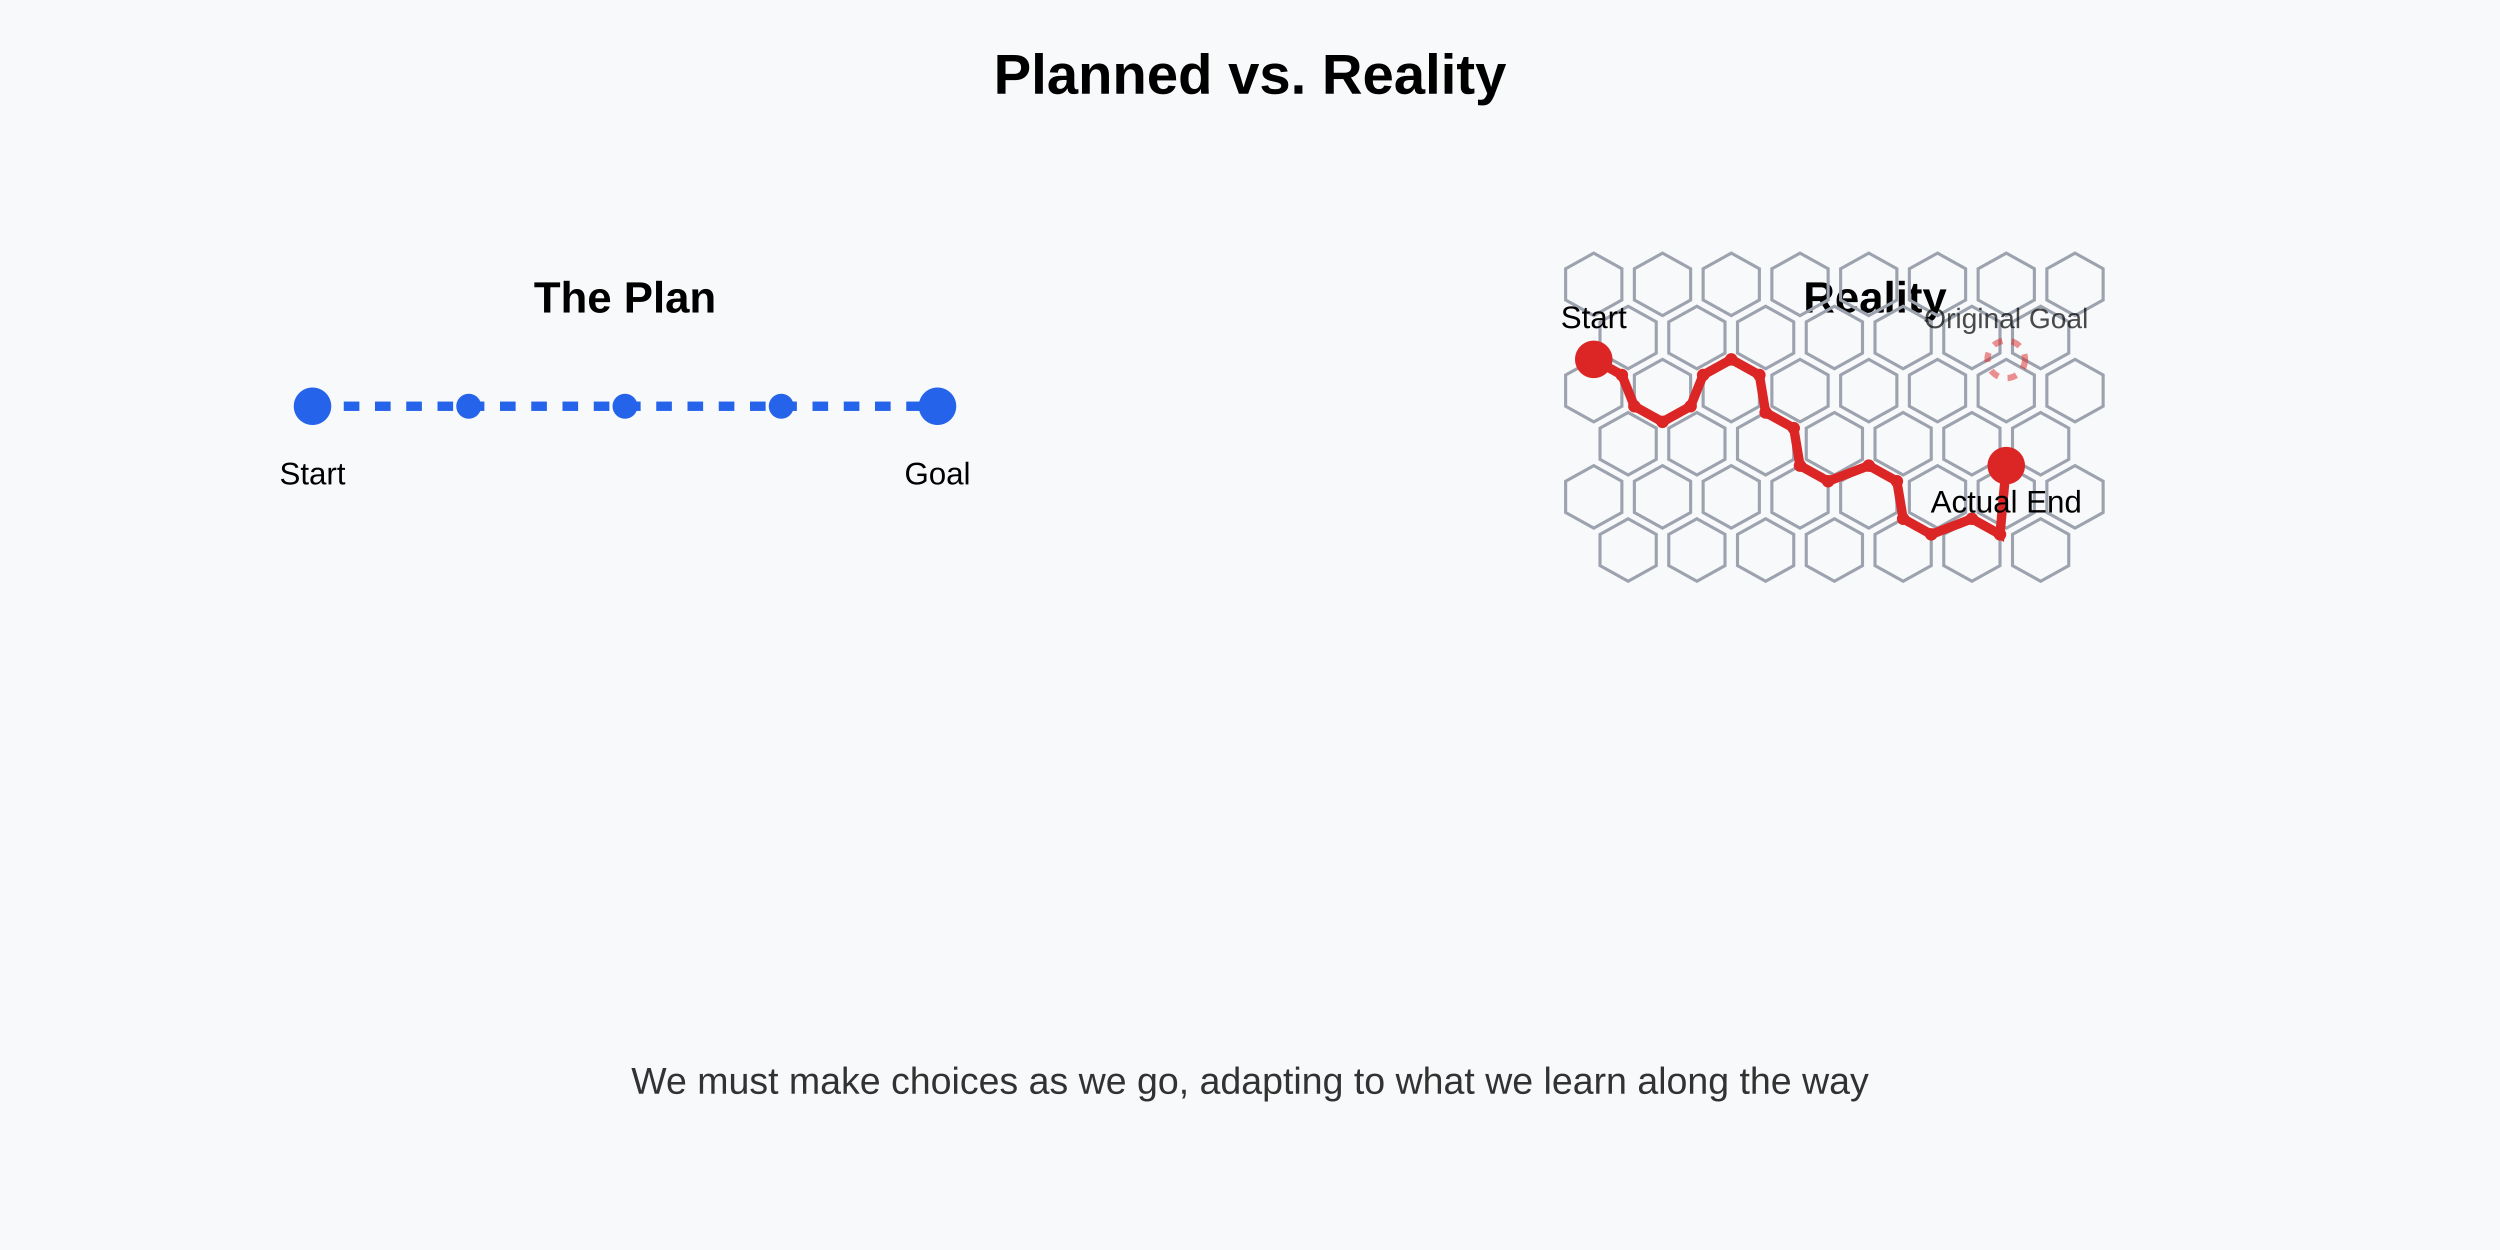
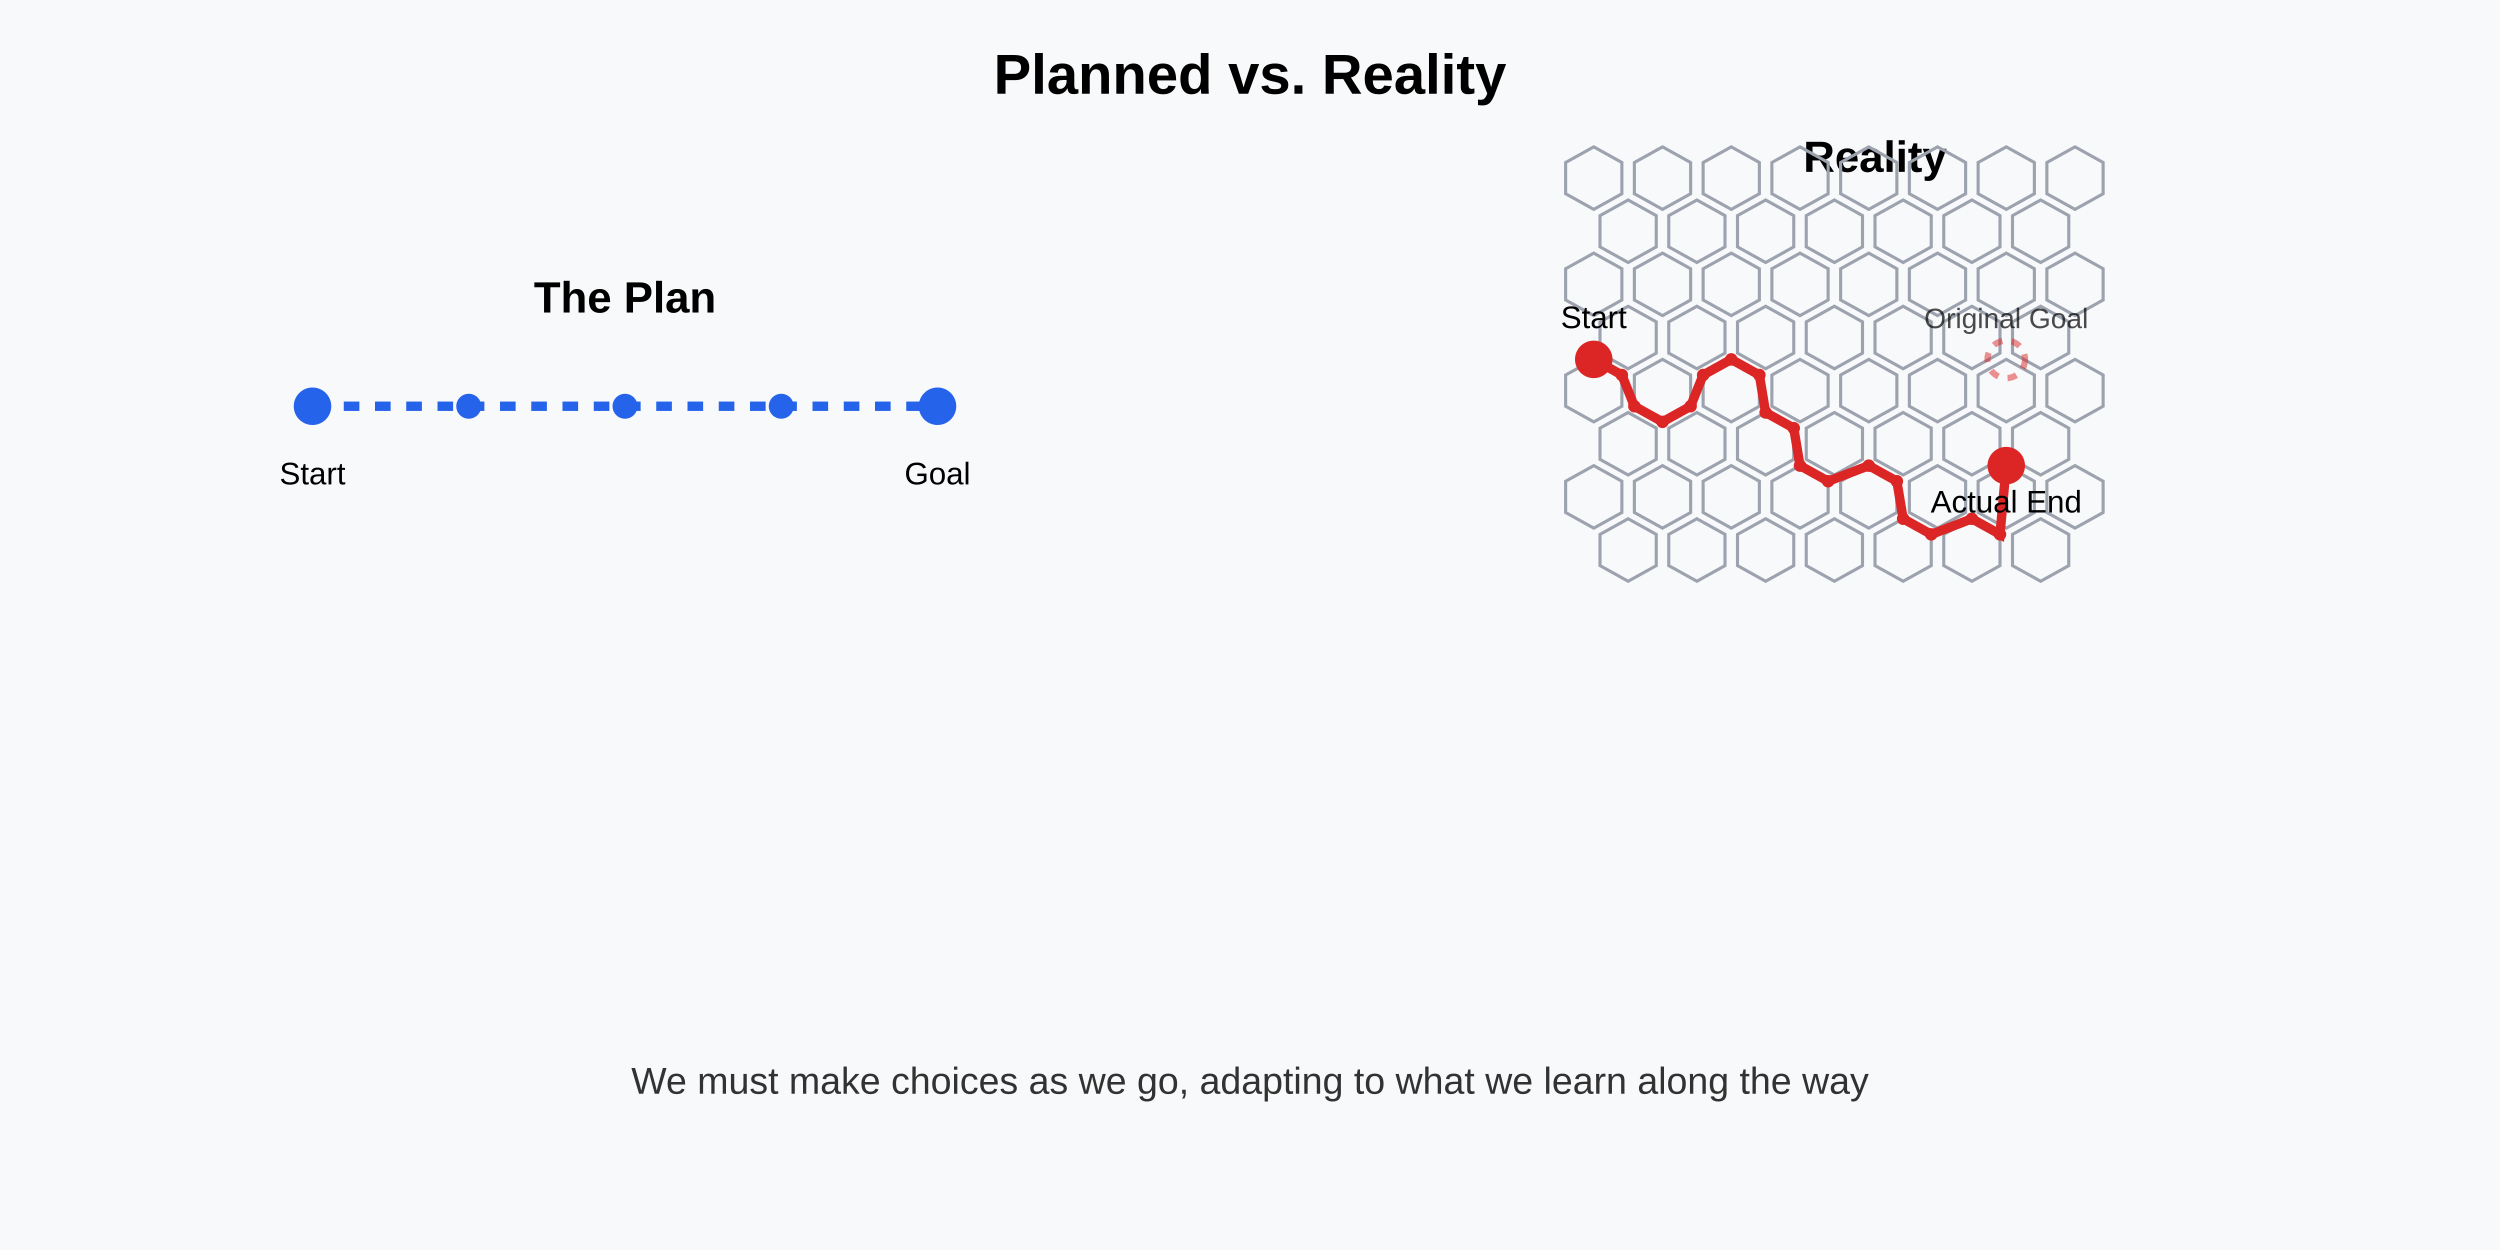
<svg xmlns="http://www.w3.org/2000/svg" width="800" height="400">
  <rect width="800" height="400" fill="#f8f9fa" />
  <text x="400" y="30" text-anchor="middle" font-family="Arial, sans-serif" font-size="18" font-weight="bold">
    Planned vs. Reality
  </text>
  <g transform="translate(50, 80)">
    <text x="150" y="20" text-anchor="middle" font-family="Arial, sans-serif" font-size="14" font-weight="bold">
      The Plan
    </text>
    <line x1="50" y1="50" x2="250" y2="50" stroke="#2563eb" stroke-width="3" stroke-dasharray="5,5" />
    <circle cx="50" cy="50" r="6" fill="#2563eb" />
    <circle cx="100" cy="50" r="4" fill="#2563eb" />
    <circle cx="150" cy="50" r="4" fill="#2563eb" />
    <circle cx="200" cy="50" r="4" fill="#2563eb" />
    <circle cx="250" cy="50" r="6" fill="#2563eb" />
    <text x="50" y="75" text-anchor="middle" font-family="Arial, sans-serif" font-size="10">Start</text>
    <text x="250" y="75" text-anchor="middle" font-family="Arial, sans-serif" font-size="10">Goal</text>
  </g>
  <g transform="translate(450, 80)">
-     <text x="150" y="20" text-anchor="middle" font-family="Arial, sans-serif" font-size="14" font-weight="bold">
+     <text x="150" y="-25" text-anchor="middle" font-family="Arial, sans-serif" font-size="14" font-weight="bold">
      Reality
    </text>
+     <polygon points="60,-33 69,-28 69,-18 60,-13 51,-18 51,-28" fill="none" stroke="#9ca3af" stroke-width="1" />
+     <polygon points="82,-33 91,-28 91,-18 82,-13 73,-18 73,-28" fill="none" stroke="#9ca3af" stroke-width="1" />
+     <polygon points="104,-33 113,-28 113,-18 104,-13 95,-18 95,-28" fill="none" stroke="#9ca3af" stroke-width="1" />
+     <polygon points="126,-33 135,-28 135,-18 126,-13 117,-18 117,-28" fill="none" stroke="#9ca3af" stroke-width="1" />
+     <polygon points="148,-33 157,-28 157,-18 148,-13 139,-18 139,-28" fill="none" stroke="#9ca3af" stroke-width="1" />
+     <polygon points="170,-33 179,-28 179,-18 170,-13 161,-18 161,-28" fill="none" stroke="#9ca3af" stroke-width="1" />
+     <polygon points="192,-33 201,-28 201,-18 192,-13 183,-18 183,-28" fill="none" stroke="#9ca3af" stroke-width="1" />
+     <polygon points="214,-33 223,-28 223,-18 214,-13 205,-18 205,-28" fill="none" stroke="#9ca3af" stroke-width="1" />
+     <polygon points="71,-16 80,-11 80,-1 71,4 62,-1 62,-11" fill="none" stroke="#9ca3af" stroke-width="1" />
+     <polygon points="93,-16 102,-11 102,-1 93,4 84,-1 84,-11" fill="none" stroke="#9ca3af" stroke-width="1" />
+     <polygon points="115,-16 124,-11 124,-1 115,4 106,-1 106,-11" fill="none" stroke="#9ca3af" stroke-width="1" />
+     <polygon points="137,-16 146,-11 146,-1 137,4 128,-1 128,-11" fill="none" stroke="#9ca3af" stroke-width="1" />
+     <polygon points="159,-16 168,-11 168,-1 159,4 150,-1 150,-11" fill="none" stroke="#9ca3af" stroke-width="1" />
+     <polygon points="181,-16 190,-11 190,-1 181,4 172,-1 172,-11" fill="none" stroke="#9ca3af" stroke-width="1" />
+     <polygon points="203,-16 212,-11 212,-1 203,4 194,-1 194,-11" fill="none" stroke="#9ca3af" stroke-width="1" />
    <polygon points="60,1 69,6 69,16 60,21 51,16 51,6" fill="none" stroke="#9ca3af" stroke-width="1" />
    <polygon points="82,1 91,6 91,16 82,21 73,16 73,6" fill="none" stroke="#9ca3af" stroke-width="1" />
    <polygon points="104,1 113,6 113,16 104,21 95,16 95,6" fill="none" stroke="#9ca3af" stroke-width="1" />
    <polygon points="126,1 135,6 135,16 126,21 117,16 117,6" fill="none" stroke="#9ca3af" stroke-width="1" />
    <polygon points="148,1 157,6 157,16 148,21 139,16 139,6" fill="none" stroke="#9ca3af" stroke-width="1" />
    <polygon points="170,1 179,6 179,16 170,21 161,16 161,6" fill="none" stroke="#9ca3af" stroke-width="1" />
    <polygon points="192,1 201,6 201,16 192,21 183,16 183,6" fill="none" stroke="#9ca3af" stroke-width="1" />
    <polygon points="214,1 223,6 223,16 214,21 205,16 205,6" fill="none" stroke="#9ca3af" stroke-width="1" />
    <polygon points="71,18 80,23 80,33 71,38 62,33 62,23" fill="none" stroke="#9ca3af" stroke-width="1" />
    <polygon points="93,18 102,23 102,33 93,38 84,33 84,23" fill="none" stroke="#9ca3af" stroke-width="1" />
    <polygon points="115,18 124,23 124,33 115,38 106,33 106,23" fill="none" stroke="#9ca3af" stroke-width="1" />
    <polygon points="137,18 146,23 146,33 137,38 128,33 128,23" fill="none" stroke="#9ca3af" stroke-width="1" />
    <polygon points="159,18 168,23 168,33 159,38 150,33 150,23" fill="none" stroke="#9ca3af" stroke-width="1" />
    <polygon points="181,18 190,23 190,33 181,38 172,33 172,23" fill="none" stroke="#9ca3af" stroke-width="1" />
    <polygon points="203,18 212,23 212,33 203,38 194,33 194,23" fill="none" stroke="#9ca3af" stroke-width="1" />
    <polygon points="60,35 69,40 69,50 60,55 51,50 51,40" fill="none" stroke="#9ca3af" stroke-width="1" />
    <polygon points="82,35 91,40 91,50 82,55 73,50 73,40" fill="none" stroke="#9ca3af" stroke-width="1" />
    <polygon points="104,35 113,40 113,50 104,55 95,50 95,40" fill="none" stroke="#9ca3af" stroke-width="1" />
    <polygon points="126,35 135,40 135,50 126,55 117,50 117,40" fill="none" stroke="#9ca3af" stroke-width="1" />
    <polygon points="148,35 157,40 157,50 148,55 139,50 139,40" fill="none" stroke="#9ca3af" stroke-width="1" />
    <polygon points="170,35 179,40 179,50 170,55 161,50 161,40" fill="none" stroke="#9ca3af" stroke-width="1" />
    <polygon points="192,35 201,40 201,50 192,55 183,50 183,40" fill="none" stroke="#9ca3af" stroke-width="1" />
    <polygon points="214,35 223,40 223,50 214,55 205,50 205,40" fill="none" stroke="#9ca3af" stroke-width="1" />
    <polygon points="71,52 80,57 80,67 71,72 62,67 62,57" fill="none" stroke="#9ca3af" stroke-width="1" />
    <polygon points="93,52 102,57 102,67 93,72 84,67 84,57" fill="none" stroke="#9ca3af" stroke-width="1" />
    <polygon points="115,52 124,57 124,67 115,72 106,67 106,57" fill="none" stroke="#9ca3af" stroke-width="1" />
    <polygon points="137,52 146,57 146,67 137,72 128,67 128,57" fill="none" stroke="#9ca3af" stroke-width="1" />
    <polygon points="159,52 168,57 168,67 159,72 150,67 150,57" fill="none" stroke="#9ca3af" stroke-width="1" />
    <polygon points="181,52 190,57 190,67 181,72 172,67 172,57" fill="none" stroke="#9ca3af" stroke-width="1" />
    <polygon points="203,52 212,57 212,67 203,72 194,67 194,57" fill="none" stroke="#9ca3af" stroke-width="1" />
    <polygon points="60,69 69,74 69,84 60,89 51,84 51,74" fill="none" stroke="#9ca3af" stroke-width="1" />
    <polygon points="82,69 91,74 91,84 82,89 73,84 73,74" fill="none" stroke="#9ca3af" stroke-width="1" />
    <polygon points="104,69 113,74 113,84 104,89 95,84 95,74" fill="none" stroke="#9ca3af" stroke-width="1" />
    <polygon points="126,69 135,74 135,84 126,89 117,84 117,74" fill="none" stroke="#9ca3af" stroke-width="1" />
    <polygon points="148,69 157,74 157,84 148,89 139,84 139,74" fill="none" stroke="#9ca3af" stroke-width="1" />
    <polygon points="170,69 179,74 179,84 170,89 161,84 161,74" fill="none" stroke="#9ca3af" stroke-width="1" />
    <polygon points="192,69 201,74 201,84 192,89 183,84 183,74" fill="none" stroke="#9ca3af" stroke-width="1" />
    <polygon points="214,69 223,74 223,84 214,89 205,84 205,74" fill="none" stroke="#9ca3af" stroke-width="1" />
    <polygon points="71,86 80,91 80,101 71,106 62,101 62,91" fill="none" stroke="#9ca3af" stroke-width="1" />
    <polygon points="93,86 102,91 102,101 93,106 84,101 84,91" fill="none" stroke="#9ca3af" stroke-width="1" />
    <polygon points="115,86 124,91 124,101 115,106 106,101 106,91" fill="none" stroke="#9ca3af" stroke-width="1" />
    <polygon points="137,86 146,91 146,101 137,106 128,101 128,91" fill="none" stroke="#9ca3af" stroke-width="1" />
    <polygon points="159,86 168,91 168,101 159,106 150,101 150,91" fill="none" stroke="#9ca3af" stroke-width="1" />
    <polygon points="181,86 190,91 190,101 181,106 172,101 172,91" fill="none" stroke="#9ca3af" stroke-width="1" />
    <polygon points="203,86 212,91 212,101 203,106 194,101 194,91" fill="none" stroke="#9ca3af" stroke-width="1" />
    <path d="M 60,35 L 69,40 L 73,50 L 82,55 L 91,50 L 95,40 L 104,35 L 113,40 L 115,52 L 124,57 L 126,69 L 135,74 L 148,69 L 157,74 L 159,86 L 168,91 L 181,86 L 190,91 L 192,69" fill="none" stroke="#dc2626" stroke-width="3" />
    <circle cx="60" cy="35" r="6" fill="#dc2626" />
    <circle cx="69" cy="40" r="2" fill="#dc2626" />
    <circle cx="73" cy="50" r="2" fill="#dc2626" />
    <circle cx="82" cy="55" r="2" fill="#dc2626" />
    <circle cx="91" cy="50" r="2" fill="#dc2626" />
    <circle cx="95" cy="40" r="2" fill="#dc2626" />
    <circle cx="104" cy="35" r="2" fill="#dc2626" />
    <circle cx="113" cy="40" r="2" fill="#dc2626" />
    <circle cx="115" cy="52" r="2" fill="#dc2626" />
    <circle cx="124" cy="57" r="2" fill="#dc2626" />
    <circle cx="126" cy="69" r="2" fill="#dc2626" />
    <circle cx="135" cy="74" r="2" fill="#dc2626" />
    <circle cx="148" cy="69" r="2" fill="#dc2626" />
    <circle cx="157" cy="74" r="2" fill="#dc2626" />
    <circle cx="159" cy="86" r="2" fill="#dc2626" />
    <circle cx="168" cy="91" r="2" fill="#dc2626" />
    <circle cx="181" cy="86" r="2" fill="#dc2626" />
    <circle cx="190" cy="91" r="2" fill="#dc2626" />
    <circle cx="192" cy="69" r="6" fill="#dc2626" />
    <circle cx="192" cy="35" r="6" fill="none" stroke="#dc2626" stroke-width="2" stroke-dasharray="3,3" opacity="0.5" />
    <text x="192" y="25" text-anchor="middle" font-family="Arial, sans-serif" font-size="9" opacity="0.7">Original Goal</text>
    <text x="60" y="25" text-anchor="middle" font-family="Arial, sans-serif" font-size="10">Start</text>
    <text x="192" y="84" text-anchor="middle" font-family="Arial, sans-serif" font-size="10">Actual End</text>
  </g>
  <text x="400" y="350" text-anchor="middle" font-family="Arial, sans-serif" font-size="12" opacity="0.8">
    We must make choices as we go, adapting to what we learn along the way
  </text>
</svg>
